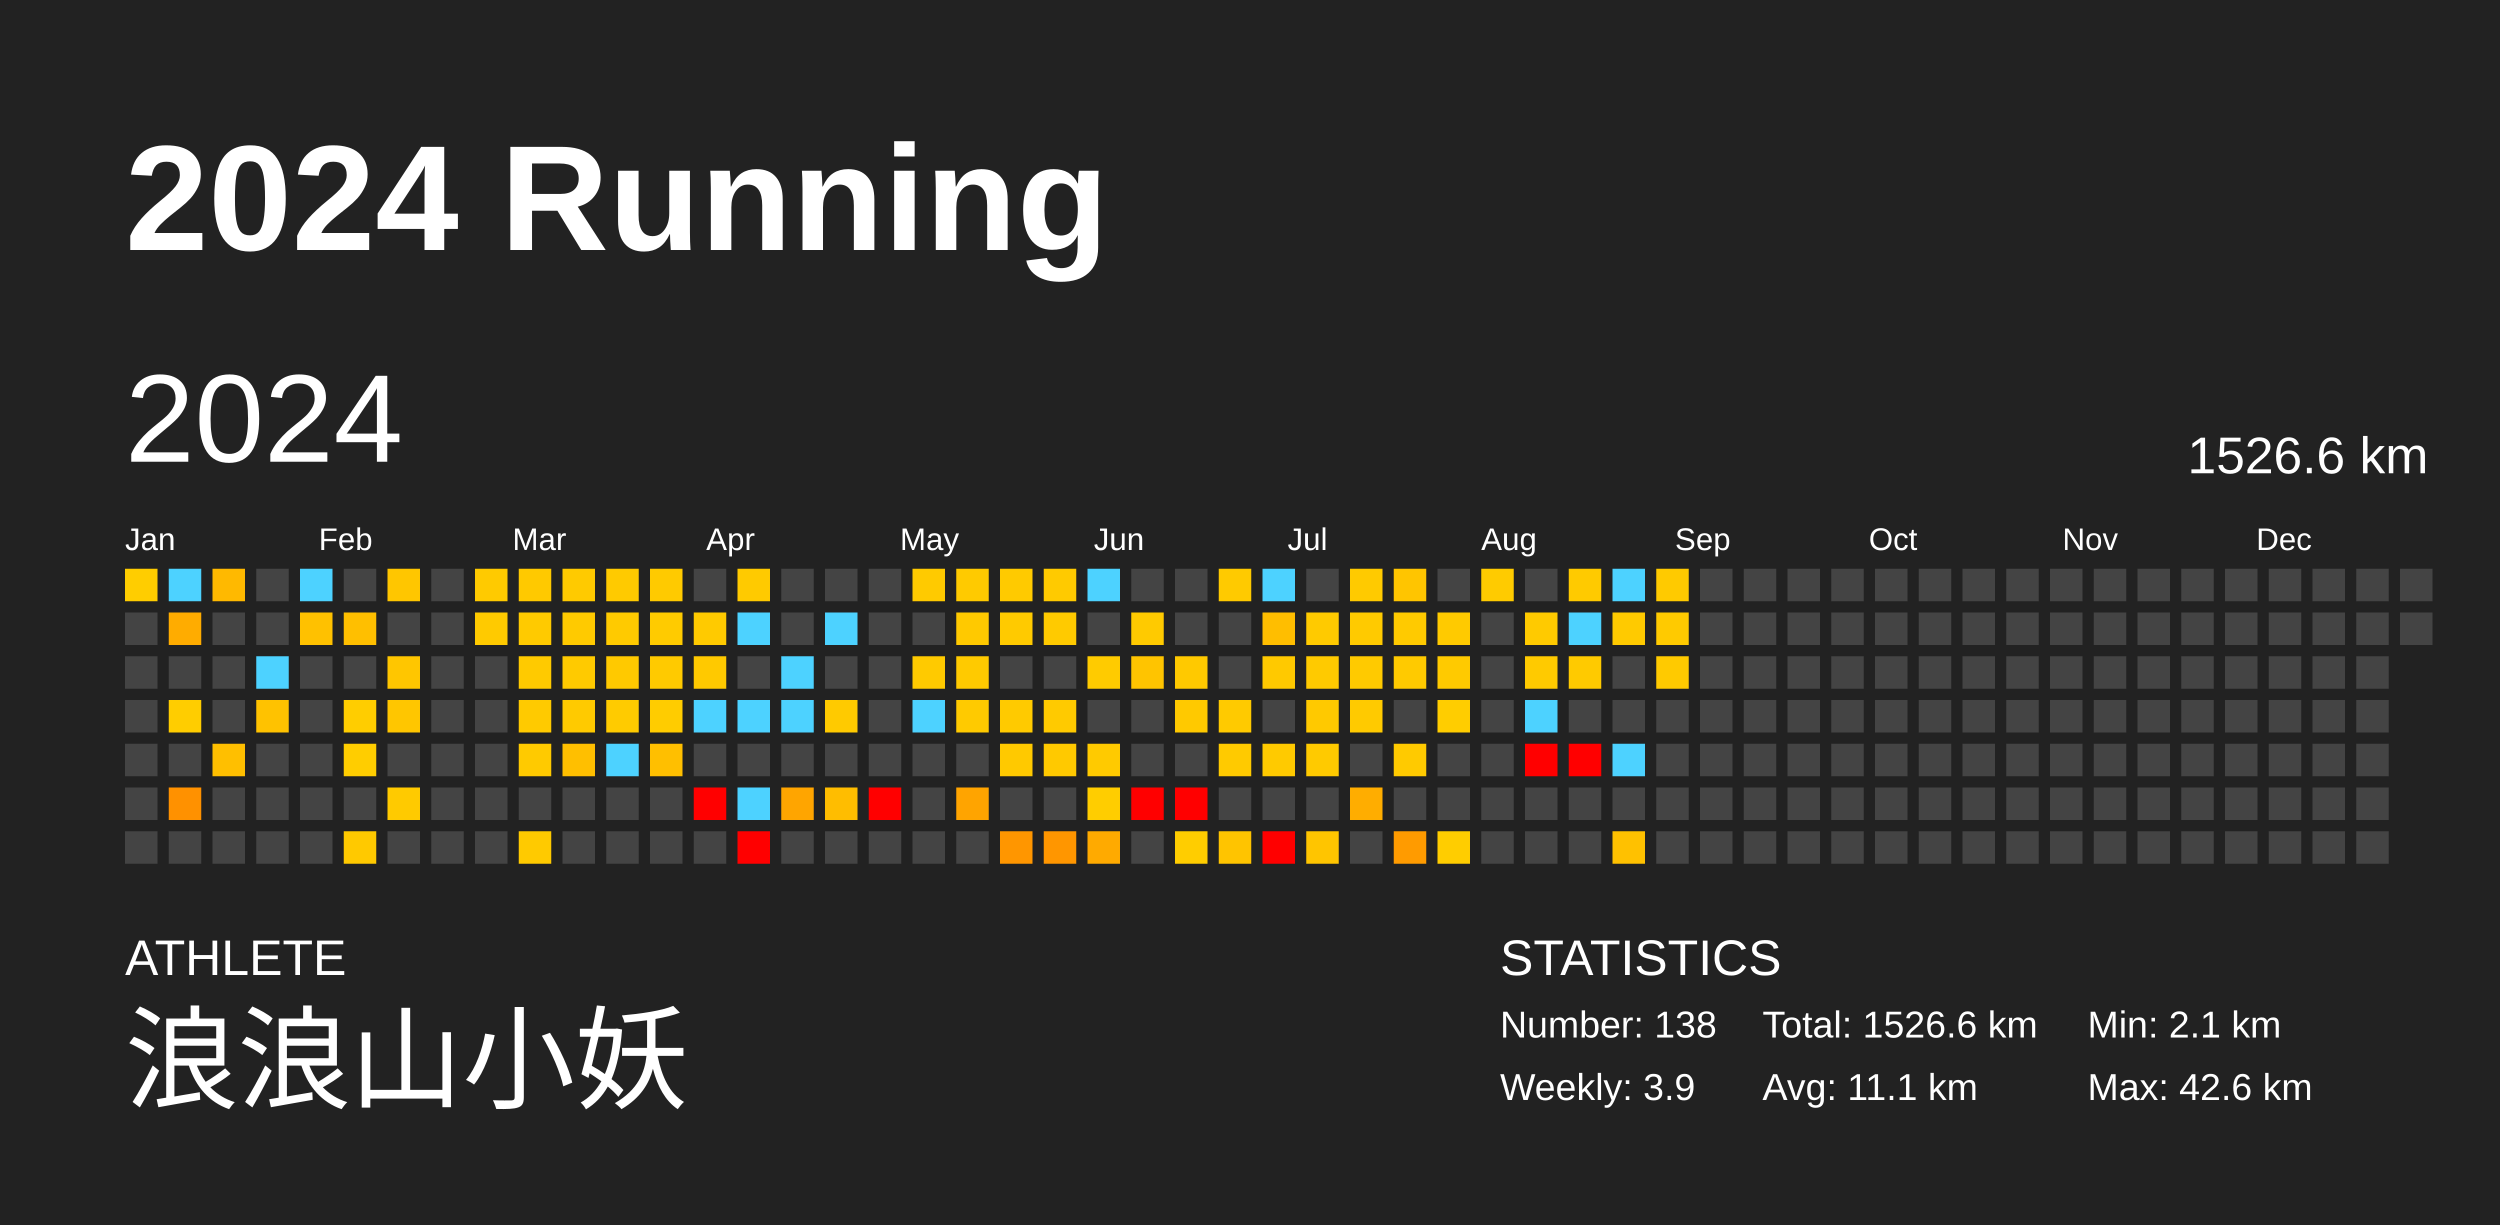
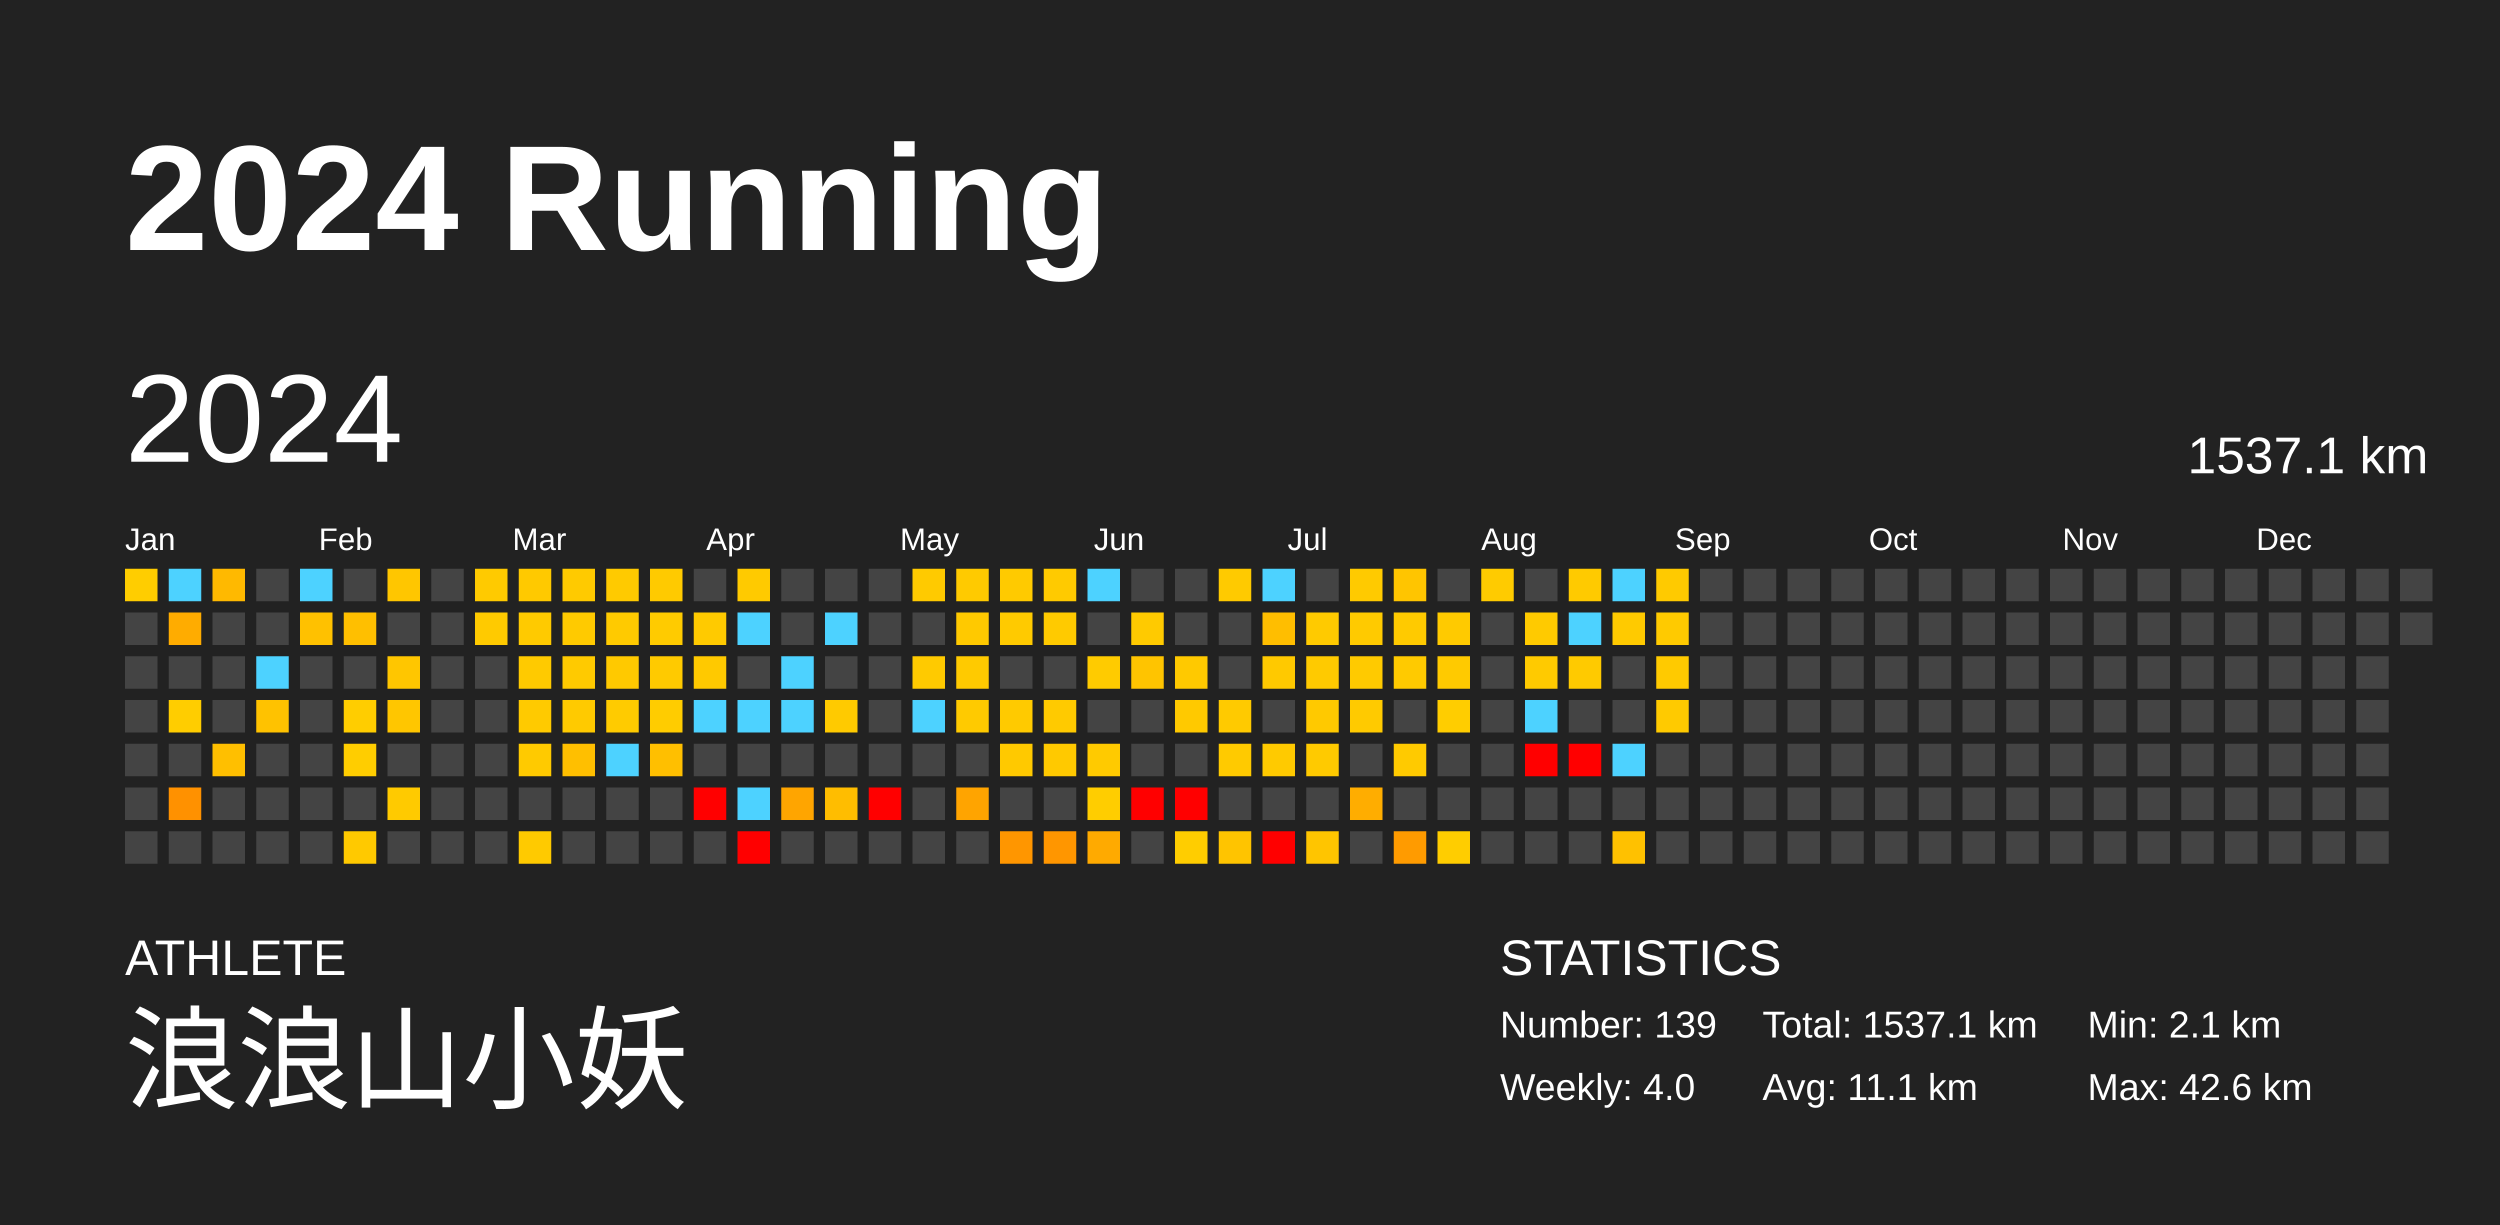
<svg xmlns="http://www.w3.org/2000/svg" baseProfile="full" height="98mm" version="1.1" viewBox="0,0,200,98" width="200mm">
  <defs />
  <rect fill="#222222" height="98" width="200" x="0" y="0" />
  <text fill="#FFFFFF" style="font-size:12px; font-family:Arial; font-weight:bold;" x="10" y="20">2024 Running</text>
  <text fill="#FFFFFF" style="font-size:4px; font-family:Arial" x="10" y="78">ATHLETE</text>
  <text fill="#FFFFFF" style="font-size:9px; font-family:Arial" x="10" y="88">浪浪山小妖</text>
  <text fill="#FFFFFF" style="font-size:4px; font-family:Arial" x="120" y="78">STATISTICS</text>
-   <text fill="#FFFFFF" style="font-size:3px; font-family:Arial" x="120" y="83">Number: 138</text>
-   <text fill="#FFFFFF" style="font-size:3px; font-family:Arial" x="120" y="88">Weekly: 3.9</text>
-   <text fill="#FFFFFF" style="font-size:3px; font-family:Arial" x="141" y="83">Total: 1526.6 km</text>
+   <text fill="#FFFFFF" style="font-size:3px; font-family:Arial" x="120" y="83">Number: 139</text>
+   <text fill="#FFFFFF" style="font-size:3px; font-family:Arial" x="120" y="88">Weekly: 4.0</text>
+   <text fill="#FFFFFF" style="font-size:3px; font-family:Arial" x="141" y="83">Total: 1537.1 km</text>
  <text fill="#FFFFFF" style="font-size:3px; font-family:Arial" x="141" y="88">Avg: 11.1 km</text>
  <text fill="#FFFFFF" style="font-size:3px; font-family:Arial" x="167" y="83">Min: 2.1 km</text>
  <text fill="#FFFFFF" style="font-size:3px; font-family:Arial" x="167" y="88">Max: 42.6 km</text>
  <text dominant-baseline="hanging" fill="#FFFFFF" style="font-size:10.0px; font-family:Arial;" x="10" y="30">2024</text>
-   <text dominant-baseline="hanging" fill="#FFFFFF" style="font-size:4.125px; font-family:Arial;" x="175" y="35">1526.6 km</text>
+   <text dominant-baseline="hanging" fill="#FFFFFF" style="font-size:4.125px; font-family:Arial;" x="175" y="35">1537.1 km</text>
  <text fill="#FFFFFF" style="font-size:2.5px; font-family:Arial" x="10.0" y="44">Jan</text>
  <text fill="#FFFFFF" style="font-size:2.5px; font-family:Arial" x="25.5" y="44">Feb</text>
  <text fill="#FFFFFF" style="font-size:2.5px; font-family:Arial" x="41.0" y="44">Mar</text>
  <text fill="#FFFFFF" style="font-size:2.5px; font-family:Arial" x="56.5" y="44">Apr</text>
  <text fill="#FFFFFF" style="font-size:2.5px; font-family:Arial" x="72.0" y="44">May</text>
  <text fill="#FFFFFF" style="font-size:2.5px; font-family:Arial" x="87.5" y="44">Jun</text>
  <text fill="#FFFFFF" style="font-size:2.5px; font-family:Arial" x="103.0" y="44">Jul</text>
  <text fill="#FFFFFF" style="font-size:2.5px; font-family:Arial" x="118.5" y="44">Aug</text>
  <text fill="#FFFFFF" style="font-size:2.5px; font-family:Arial" x="134.0" y="44">Sep</text>
  <text fill="#FFFFFF" style="font-size:2.5px; font-family:Arial" x="149.5" y="44">Oct</text>
  <text fill="#FFFFFF" style="font-size:2.5px; font-family:Arial" x="165.0" y="44">Nov</text>
  <text fill="#FFFFFF" style="font-size:2.5px; font-family:Arial" x="180.5" y="44">Dec</text>
  <rect fill="#ffcd00" height="2.6" width="2.6" x="10.0" y="45.5" />
  <rect fill="#444444" height="2.6" width="2.6" x="10.0" y="49.0" />
  <rect fill="#444444" height="2.6" width="2.6" x="10.0" y="52.5" />
  <rect fill="#444444" height="2.6" width="2.6" x="10.0" y="56.0" />
  <rect fill="#444444" height="2.6" width="2.6" x="10.0" y="59.5" />
  <rect fill="#444444" height="2.6" width="2.6" x="10.0" y="63.0" />
  <rect fill="#444444" height="2.6" width="2.6" x="10.0" y="66.5" />
  <rect fill="#4dd2ff" height="2.6" width="2.6" x="13.5" y="45.5" />
  <rect fill="#ffac00" height="2.6" width="2.6" x="13.5" y="49.0" />
  <rect fill="#444444" height="2.6" width="2.6" x="13.5" y="52.5" />
  <rect fill="#ffcd00" height="2.6" width="2.6" x="13.5" y="56.0" />
  <rect fill="#444444" height="2.6" width="2.6" x="13.5" y="59.5" />
  <rect fill="#ff9100" height="2.6" width="2.6" x="13.5" y="63.0" />
  <rect fill="#444444" height="2.6" width="2.6" x="13.5" y="66.5" />
  <rect fill="#ffb900" height="2.6" width="2.6" x="17.0" y="45.5" />
  <rect fill="#444444" height="2.6" width="2.6" x="17.0" y="49.0" />
  <rect fill="#444444" height="2.6" width="2.6" x="17.0" y="52.5" />
  <rect fill="#444444" height="2.6" width="2.6" x="17.0" y="56.0" />
  <rect fill="#ffbf00" height="2.6" width="2.6" x="17.0" y="59.5" />
  <rect fill="#444444" height="2.6" width="2.6" x="17.0" y="63.0" />
  <rect fill="#444444" height="2.6" width="2.6" x="17.0" y="66.5" />
  <rect fill="#444444" height="2.6" width="2.6" x="20.5" y="45.5" />
  <rect fill="#444444" height="2.6" width="2.6" x="20.5" y="49.0" />
  <rect fill="#4dd2ff" height="2.6" width="2.6" x="20.5" y="52.5" />
  <rect fill="#ffc200" height="2.6" width="2.6" x="20.5" y="56.0" />
  <rect fill="#444444" height="2.6" width="2.6" x="20.5" y="59.5" />
  <rect fill="#444444" height="2.6" width="2.6" x="20.5" y="63.0" />
  <rect fill="#444444" height="2.6" width="2.6" x="20.5" y="66.5" />
  <rect fill="#4dd2ff" height="2.6" width="2.6" x="24.0" y="45.5" />
  <rect fill="#ffc100" height="2.6" width="2.6" x="24.0" y="49.0" />
  <rect fill="#444444" height="2.6" width="2.6" x="24.0" y="52.5" />
  <rect fill="#444444" height="2.6" width="2.6" x="24.0" y="56.0" />
  <rect fill="#444444" height="2.6" width="2.6" x="24.0" y="59.5" />
  <rect fill="#444444" height="2.6" width="2.6" x="24.0" y="63.0" />
  <rect fill="#444444" height="2.6" width="2.6" x="24.0" y="66.5" />
  <rect fill="#444444" height="2.6" width="2.6" x="27.5" y="45.5" />
  <rect fill="#ffbf00" height="2.6" width="2.6" x="27.5" y="49.0" />
  <rect fill="#444444" height="2.6" width="2.6" x="27.5" y="52.5" />
  <rect fill="#ffcd00" height="2.6" width="2.6" x="27.5" y="56.0" />
  <rect fill="#ffcd00" height="2.6" width="2.6" x="27.5" y="59.5" />
  <rect fill="#444444" height="2.6" width="2.6" x="27.5" y="63.0" />
  <rect fill="#ffc900" height="2.6" width="2.6" x="27.5" y="66.5" />
  <rect fill="#ffc600" height="2.6" width="2.6" x="31.0" y="45.5" />
  <rect fill="#444444" height="2.6" width="2.6" x="31.0" y="49.0" />
  <rect fill="#ffc600" height="2.6" width="2.6" x="31.0" y="52.5" />
  <rect fill="#ffc600" height="2.6" width="2.6" x="31.0" y="56.0" />
  <rect fill="#444444" height="2.6" width="2.6" x="31.0" y="59.5" />
  <rect fill="#ffca00" height="2.6" width="2.6" x="31.0" y="63.0" />
  <rect fill="#444444" height="2.6" width="2.6" x="31.0" y="66.5" />
  <rect fill="#444444" height="2.6" width="2.6" x="34.5" y="45.5" />
  <rect fill="#444444" height="2.6" width="2.6" x="34.5" y="49.0" />
  <rect fill="#444444" height="2.6" width="2.6" x="34.5" y="52.5" />
  <rect fill="#444444" height="2.6" width="2.6" x="34.5" y="56.0" />
  <rect fill="#444444" height="2.6" width="2.6" x="34.5" y="59.5" />
  <rect fill="#444444" height="2.6" width="2.6" x="34.5" y="63.0" />
  <rect fill="#444444" height="2.6" width="2.6" x="34.5" y="66.5" />
  <rect fill="#ffca00" height="2.6" width="2.6" x="38.0" y="45.5" />
  <rect fill="#ffca00" height="2.6" width="2.6" x="38.0" y="49.0" />
  <rect fill="#444444" height="2.6" width="2.6" x="38.0" y="52.5" />
  <rect fill="#444444" height="2.6" width="2.6" x="38.0" y="56.0" />
  <rect fill="#444444" height="2.6" width="2.6" x="38.0" y="59.5" />
  <rect fill="#444444" height="2.6" width="2.6" x="38.0" y="63.0" />
  <rect fill="#444444" height="2.6" width="2.6" x="38.0" y="66.5" />
  <rect fill="#ffc900" height="2.6" width="2.6" x="41.5" y="45.5" />
  <rect fill="#ffca00" height="2.6" width="2.6" x="41.5" y="49.0" />
  <rect fill="#ffca00" height="2.6" width="2.6" x="41.5" y="52.5" />
  <rect fill="#ffca00" height="2.6" width="2.6" x="41.5" y="56.0" />
  <rect fill="#ffca00" height="2.6" width="2.6" x="41.5" y="59.5" />
  <rect fill="#444444" height="2.6" width="2.6" x="41.5" y="63.0" />
  <rect fill="#ffca00" height="2.6" width="2.6" x="41.5" y="66.5" />
  <rect fill="#ffca00" height="2.6" width="2.6" x="45.0" y="45.5" />
  <rect fill="#ffca00" height="2.6" width="2.6" x="45.0" y="49.0" />
  <rect fill="#ffca00" height="2.6" width="2.6" x="45.0" y="52.5" />
  <rect fill="#ffca00" height="2.6" width="2.6" x="45.0" y="56.0" />
  <rect fill="#ffbf00" height="2.6" width="2.6" x="45.0" y="59.5" />
  <rect fill="#444444" height="2.6" width="2.6" x="45.0" y="63.0" />
  <rect fill="#444444" height="2.6" width="2.6" x="45.0" y="66.5" />
  <rect fill="#ffca00" height="2.6" width="2.6" x="48.5" y="45.5" />
  <rect fill="#ffca00" height="2.6" width="2.6" x="48.5" y="49.0" />
  <rect fill="#ffc900" height="2.6" width="2.6" x="48.5" y="52.5" />
  <rect fill="#ffcb00" height="2.6" width="2.6" x="48.5" y="56.0" />
  <rect fill="#4dd2ff" height="2.6" width="2.6" x="48.5" y="59.5" />
  <rect fill="#444444" height="2.6" width="2.6" x="48.5" y="63.0" />
  <rect fill="#444444" height="2.6" width="2.6" x="48.5" y="66.5" />
  <rect fill="#ffca00" height="2.6" width="2.6" x="52.0" y="45.5" />
  <rect fill="#ffcb00" height="2.6" width="2.6" x="52.0" y="49.0" />
  <rect fill="#ffca00" height="2.6" width="2.6" x="52.0" y="52.5" />
  <rect fill="#ffcc00" height="2.6" width="2.6" x="52.0" y="56.0" />
  <rect fill="#ffbf00" height="2.6" width="2.6" x="52.0" y="59.5" />
  <rect fill="#444444" height="2.6" width="2.6" x="52.0" y="63.0" />
  <rect fill="#444444" height="2.6" width="2.6" x="52.0" y="66.5" />
  <rect fill="#444444" height="2.6" width="2.6" x="55.5" y="45.5" />
  <rect fill="#ffca00" height="2.6" width="2.6" x="55.5" y="49.0" />
  <rect fill="#ffc900" height="2.6" width="2.6" x="55.5" y="52.5" />
  <rect fill="#4dd2ff" height="2.6" width="2.6" x="55.5" y="56.0" />
  <rect fill="#444444" height="2.6" width="2.6" x="55.5" y="59.5" />
  <rect fill="red" height="2.6" width="2.6" x="55.5" y="63.0" />
  <rect fill="#444444" height="2.6" width="2.6" x="55.5" y="66.5" />
  <rect fill="#ffca00" height="2.6" width="2.6" x="59.0" y="45.5" />
  <rect fill="#4dd2ff" height="2.6" width="2.6" x="59.0" y="49.0" />
  <rect fill="#444444" height="2.6" width="2.6" x="59.0" y="52.5" />
  <rect fill="#4dd2ff" height="2.6" width="2.6" x="59.0" y="56.0" />
  <rect fill="#444444" height="2.6" width="2.6" x="59.0" y="59.5" />
  <rect fill="#4dd2ff" height="2.6" width="2.6" x="59.0" y="63.0" />
  <rect fill="red" height="2.6" width="2.6" x="59.0" y="66.5" />
  <rect fill="#444444" height="2.6" width="2.6" x="62.5" y="45.5" />
  <rect fill="#444444" height="2.6" width="2.6" x="62.5" y="49.0" />
  <rect fill="#4dd2ff" height="2.6" width="2.6" x="62.5" y="52.5" />
  <rect fill="#4dd2ff" height="2.6" width="2.6" x="62.5" y="56.0" />
  <rect fill="#444444" height="2.6" width="2.6" x="62.5" y="59.5" />
  <rect fill="#ffa500" height="2.6" width="2.6" x="62.5" y="63.0" />
  <rect fill="#444444" height="2.6" width="2.6" x="62.5" y="66.5" />
  <rect fill="#444444" height="2.6" width="2.6" x="66.0" y="45.5" />
  <rect fill="#4dd2ff" height="2.6" width="2.6" x="66.0" y="49.0" />
  <rect fill="#444444" height="2.6" width="2.6" x="66.0" y="52.5" />
  <rect fill="#ffca00" height="2.6" width="2.6" x="66.0" y="56.0" />
  <rect fill="#444444" height="2.6" width="2.6" x="66.0" y="59.5" />
  <rect fill="#ffbd00" height="2.6" width="2.6" x="66.0" y="63.0" />
  <rect fill="#444444" height="2.6" width="2.6" x="66.0" y="66.5" />
  <rect fill="#444444" height="2.6" width="2.6" x="69.5" y="45.5" />
  <rect fill="#444444" height="2.6" width="2.6" x="69.5" y="49.0" />
  <rect fill="#444444" height="2.6" width="2.6" x="69.5" y="52.5" />
  <rect fill="#444444" height="2.6" width="2.6" x="69.5" y="56.0" />
  <rect fill="#444444" height="2.6" width="2.6" x="69.5" y="59.5" />
  <rect fill="red" height="2.6" width="2.6" x="69.5" y="63.0" />
  <rect fill="#444444" height="2.6" width="2.6" x="69.5" y="66.5" />
  <rect fill="#ffca00" height="2.6" width="2.6" x="73.0" y="45.5" />
  <rect fill="#444444" height="2.6" width="2.6" x="73.0" y="49.0" />
  <rect fill="#ffca00" height="2.6" width="2.6" x="73.0" y="52.5" />
  <rect fill="#4dd2ff" height="2.6" width="2.6" x="73.0" y="56.0" />
  <rect fill="#444444" height="2.6" width="2.6" x="73.0" y="59.5" />
  <rect fill="#444444" height="2.6" width="2.6" x="73.0" y="63.0" />
  <rect fill="#444444" height="2.6" width="2.6" x="73.0" y="66.5" />
  <rect fill="#ffca00" height="2.6" width="2.6" x="76.5" y="45.5" />
  <rect fill="#ffc900" height="2.6" width="2.6" x="76.5" y="49.0" />
  <rect fill="#ffca00" height="2.6" width="2.6" x="76.5" y="52.5" />
  <rect fill="#ffca00" height="2.6" width="2.6" x="76.5" y="56.0" />
  <rect fill="#444444" height="2.6" width="2.6" x="76.5" y="59.5" />
  <rect fill="#ffa400" height="2.6" width="2.6" x="76.5" y="63.0" />
  <rect fill="#444444" height="2.6" width="2.6" x="76.5" y="66.5" />
  <rect fill="#ffca00" height="2.6" width="2.6" x="80.0" y="45.5" />
  <rect fill="#ffca00" height="2.6" width="2.6" x="80.0" y="49.0" />
  <rect fill="#444444" height="2.6" width="2.6" x="80.0" y="52.5" />
  <rect fill="#ffca00" height="2.6" width="2.6" x="80.0" y="56.0" />
  <rect fill="#ffc900" height="2.6" width="2.6" x="80.0" y="59.5" />
  <rect fill="#444444" height="2.6" width="2.6" x="80.0" y="63.0" />
  <rect fill="#ff9600" height="2.6" width="2.6" x="80.0" y="66.5" />
  <rect fill="#ffca00" height="2.6" width="2.6" x="83.5" y="45.5" />
  <rect fill="#ffca00" height="2.6" width="2.6" x="83.5" y="49.0" />
  <rect fill="#444444" height="2.6" width="2.6" x="83.5" y="52.5" />
  <rect fill="#ffca00" height="2.6" width="2.6" x="83.5" y="56.0" />
  <rect fill="#ffc900" height="2.6" width="2.6" x="83.5" y="59.5" />
  <rect fill="#444444" height="2.6" width="2.6" x="83.5" y="63.0" />
  <rect fill="#ff9600" height="2.6" width="2.6" x="83.5" y="66.5" />
  <rect fill="#4dd2ff" height="2.6" width="2.6" x="87.0" y="45.5" />
  <rect fill="#444444" height="2.6" width="2.6" x="87.0" y="49.0" />
  <rect fill="#ffcb00" height="2.6" width="2.6" x="87.0" y="52.5" />
  <rect fill="#444444" height="2.6" width="2.6" x="87.0" y="56.0" />
  <rect fill="#ffca00" height="2.6" width="2.6" x="87.0" y="59.5" />
  <rect fill="#ffcd00" height="2.6" width="2.6" x="87.0" y="63.0" />
  <rect fill="#ffaa00" height="2.6" width="2.6" x="87.0" y="66.5" />
  <rect fill="#444444" height="2.6" width="2.6" x="90.5" y="45.5" />
  <rect fill="#ffca00" height="2.6" width="2.6" x="90.5" y="49.0" />
  <rect fill="#ffc400" height="2.6" width="2.6" x="90.5" y="52.5" />
  <rect fill="#444444" height="2.6" width="2.6" x="90.5" y="56.0" />
  <rect fill="#444444" height="2.6" width="2.6" x="90.5" y="59.5" />
  <rect fill="red" height="2.6" width="2.6" x="90.5" y="63.0" />
  <rect fill="#444444" height="2.6" width="2.6" x="90.5" y="66.5" />
  <rect fill="#444444" height="2.6" width="2.6" x="94.0" y="45.5" />
  <rect fill="#444444" height="2.6" width="2.6" x="94.0" y="49.0" />
  <rect fill="#ffc900" height="2.6" width="2.6" x="94.0" y="52.5" />
  <rect fill="#ffc900" height="2.6" width="2.6" x="94.0" y="56.0" />
  <rect fill="#444444" height="2.6" width="2.6" x="94.0" y="59.5" />
  <rect fill="red" height="2.6" width="2.6" x="94.0" y="63.0" />
  <rect fill="#ffcd00" height="2.6" width="2.6" x="94.0" y="66.5" />
  <rect fill="#ffca00" height="2.6" width="2.6" x="97.5" y="45.5" />
  <rect fill="#444444" height="2.6" width="2.6" x="97.5" y="49.0" />
  <rect fill="#444444" height="2.6" width="2.6" x="97.5" y="52.5" />
  <rect fill="#ffca00" height="2.6" width="2.6" x="97.5" y="56.0" />
  <rect fill="#ffca00" height="2.6" width="2.6" x="97.5" y="59.5" />
  <rect fill="#444444" height="2.6" width="2.6" x="97.5" y="63.0" />
  <rect fill="#ffc400" height="2.6" width="2.6" x="97.5" y="66.5" />
  <rect fill="#4dd2ff" height="2.6" width="2.6" x="101.0" y="45.5" />
  <rect fill="#ffbe00" height="2.6" width="2.6" x="101.0" y="49.0" />
  <rect fill="#ffc900" height="2.6" width="2.6" x="101.0" y="52.5" />
  <rect fill="#444444" height="2.6" width="2.6" x="101.0" y="56.0" />
  <rect fill="#ffca00" height="2.6" width="2.6" x="101.0" y="59.5" />
  <rect fill="#444444" height="2.6" width="2.6" x="101.0" y="63.0" />
  <rect fill="red" height="2.6" width="2.6" x="101.0" y="66.5" />
  <rect fill="#444444" height="2.6" width="2.6" x="104.5" y="45.5" />
  <rect fill="#ffca00" height="2.6" width="2.6" x="104.5" y="49.0" />
  <rect fill="#ffca00" height="2.6" width="2.6" x="104.5" y="52.5" />
  <rect fill="#ffc900" height="2.6" width="2.6" x="104.5" y="56.0" />
  <rect fill="#ffca00" height="2.6" width="2.6" x="104.5" y="59.5" />
  <rect fill="#444444" height="2.6" width="2.6" x="104.5" y="63.0" />
  <rect fill="#ffc500" height="2.6" width="2.6" x="104.5" y="66.5" />
  <rect fill="#ffca00" height="2.6" width="2.6" x="108.0" y="45.5" />
  <rect fill="#ffca00" height="2.6" width="2.6" x="108.0" y="49.0" />
  <rect fill="#ffca00" height="2.6" width="2.6" x="108.0" y="52.5" />
  <rect fill="#ffca00" height="2.6" width="2.6" x="108.0" y="56.0" />
  <rect fill="#444444" height="2.6" width="2.6" x="108.0" y="59.5" />
  <rect fill="#ffad00" height="2.6" width="2.6" x="108.0" y="63.0" />
  <rect fill="#444444" height="2.6" width="2.6" x="108.0" y="66.5" />
  <rect fill="#ffc500" height="2.6" width="2.6" x="111.5" y="45.5" />
  <rect fill="#ffca00" height="2.6" width="2.6" x="111.5" y="49.0" />
  <rect fill="#ffca00" height="2.6" width="2.6" x="111.5" y="52.5" />
  <rect fill="#444444" height="2.6" width="2.6" x="111.5" y="56.0" />
  <rect fill="#ffca00" height="2.6" width="2.6" x="111.5" y="59.5" />
  <rect fill="#444444" height="2.6" width="2.6" x="111.5" y="63.0" />
  <rect fill="#ff9b00" height="2.6" width="2.6" x="111.5" y="66.5" />
  <rect fill="#444444" height="2.6" width="2.6" x="115.0" y="45.5" />
  <rect fill="#ffca00" height="2.6" width="2.6" x="115.0" y="49.0" />
  <rect fill="#ffca00" height="2.6" width="2.6" x="115.0" y="52.5" />
  <rect fill="#ffcd00" height="2.6" width="2.6" x="115.0" y="56.0" />
  <rect fill="#444444" height="2.6" width="2.6" x="115.0" y="59.5" />
  <rect fill="#444444" height="2.6" width="2.6" x="115.0" y="63.0" />
  <rect fill="#ffcd00" height="2.6" width="2.6" x="115.0" y="66.5" />
  <rect fill="#ffcb00" height="2.6" width="2.6" x="118.5" y="45.5" />
  <rect fill="#444444" height="2.6" width="2.6" x="118.5" y="49.0" />
  <rect fill="#444444" height="2.6" width="2.6" x="118.5" y="52.5" />
  <rect fill="#444444" height="2.6" width="2.6" x="118.5" y="56.0" />
  <rect fill="#444444" height="2.6" width="2.6" x="118.5" y="59.5" />
  <rect fill="#444444" height="2.6" width="2.6" x="118.5" y="63.0" />
  <rect fill="#444444" height="2.6" width="2.6" x="118.5" y="66.5" />
  <rect fill="#444444" height="2.6" width="2.6" x="122.0" y="45.5" />
  <rect fill="#ffca00" height="2.6" width="2.6" x="122.0" y="49.0" />
  <rect fill="#ffca00" height="2.6" width="2.6" x="122.0" y="52.5" />
  <rect fill="#4dd2ff" height="2.6" width="2.6" x="122.0" y="56.0" />
  <rect fill="red" height="2.6" width="2.6" x="122.0" y="59.5" />
  <rect fill="#444444" height="2.6" width="2.6" x="122.0" y="63.0" />
  <rect fill="#444444" height="2.6" width="2.6" x="122.0" y="66.5" />
  <rect fill="#ffca00" height="2.6" width="2.6" x="125.5" y="45.5" />
  <rect fill="#4dd2ff" height="2.6" width="2.6" x="125.5" y="49.0" />
  <rect fill="#ffca00" height="2.6" width="2.6" x="125.5" y="52.5" />
  <rect fill="#444444" height="2.6" width="2.6" x="125.5" y="56.0" />
  <rect fill="red" height="2.6" width="2.6" x="125.5" y="59.5" />
  <rect fill="#444444" height="2.6" width="2.6" x="125.5" y="63.0" />
  <rect fill="#444444" height="2.6" width="2.6" x="125.5" y="66.5" />
  <rect fill="#4dd2ff" height="2.6" width="2.6" x="129.0" y="45.5" />
  <rect fill="#ffca00" height="2.6" width="2.6" x="129.0" y="49.0" />
  <rect fill="#444444" height="2.6" width="2.6" x="129.0" y="52.5" />
  <rect fill="#444444" height="2.6" width="2.6" x="129.0" y="56.0" />
  <rect fill="#4dd2ff" height="2.6" width="2.6" x="129.0" y="59.5" />
  <rect fill="#444444" height="2.6" width="2.6" x="129.0" y="63.0" />
  <rect fill="#ffc100" height="2.6" width="2.6" x="129.0" y="66.5" />
  <rect fill="#ffca00" height="2.6" width="2.6" x="132.5" y="45.5" />
  <rect fill="#ffca00" height="2.6" width="2.6" x="132.5" y="49.0" />
  <rect fill="#ffca00" height="2.6" width="2.6" x="132.5" y="52.5" />
-   <rect fill="#444444" height="2.6" width="2.6" x="132.5" y="56.0" />
+   <rect fill="#ffca00" height="2.6" width="2.6" x="132.5" y="56.0" />
  <rect fill="#444444" height="2.6" width="2.6" x="132.5" y="59.5" />
  <rect fill="#444444" height="2.6" width="2.6" x="132.5" y="63.0" />
  <rect fill="#444444" height="2.6" width="2.6" x="132.5" y="66.5" />
  <rect fill="#444444" height="2.6" width="2.6" x="136.0" y="45.5" />
  <rect fill="#444444" height="2.6" width="2.6" x="136.0" y="49.0" />
  <rect fill="#444444" height="2.6" width="2.6" x="136.0" y="52.5" />
  <rect fill="#444444" height="2.6" width="2.6" x="136.0" y="56.0" />
  <rect fill="#444444" height="2.6" width="2.6" x="136.0" y="59.5" />
  <rect fill="#444444" height="2.6" width="2.6" x="136.0" y="63.0" />
  <rect fill="#444444" height="2.6" width="2.6" x="136.0" y="66.5" />
  <rect fill="#444444" height="2.6" width="2.6" x="139.5" y="45.5" />
  <rect fill="#444444" height="2.6" width="2.6" x="139.5" y="49.0" />
  <rect fill="#444444" height="2.6" width="2.6" x="139.5" y="52.5" />
  <rect fill="#444444" height="2.6" width="2.6" x="139.5" y="56.0" />
  <rect fill="#444444" height="2.6" width="2.6" x="139.5" y="59.5" />
  <rect fill="#444444" height="2.6" width="2.6" x="139.5" y="63.0" />
  <rect fill="#444444" height="2.6" width="2.6" x="139.5" y="66.5" />
  <rect fill="#444444" height="2.6" width="2.6" x="143.0" y="45.5" />
  <rect fill="#444444" height="2.6" width="2.6" x="143.0" y="49.0" />
  <rect fill="#444444" height="2.6" width="2.6" x="143.0" y="52.5" />
  <rect fill="#444444" height="2.6" width="2.6" x="143.0" y="56.0" />
  <rect fill="#444444" height="2.6" width="2.6" x="143.0" y="59.5" />
  <rect fill="#444444" height="2.6" width="2.6" x="143.0" y="63.0" />
  <rect fill="#444444" height="2.6" width="2.6" x="143.0" y="66.5" />
  <rect fill="#444444" height="2.6" width="2.6" x="146.5" y="45.5" />
  <rect fill="#444444" height="2.6" width="2.6" x="146.5" y="49.0" />
  <rect fill="#444444" height="2.6" width="2.6" x="146.5" y="52.5" />
  <rect fill="#444444" height="2.6" width="2.6" x="146.5" y="56.0" />
  <rect fill="#444444" height="2.6" width="2.6" x="146.5" y="59.5" />
  <rect fill="#444444" height="2.6" width="2.6" x="146.5" y="63.0" />
  <rect fill="#444444" height="2.6" width="2.6" x="146.5" y="66.5" />
  <rect fill="#444444" height="2.6" width="2.6" x="150.0" y="45.5" />
  <rect fill="#444444" height="2.6" width="2.6" x="150.0" y="49.0" />
  <rect fill="#444444" height="2.6" width="2.6" x="150.0" y="52.5" />
  <rect fill="#444444" height="2.6" width="2.6" x="150.0" y="56.0" />
  <rect fill="#444444" height="2.6" width="2.6" x="150.0" y="59.5" />
  <rect fill="#444444" height="2.6" width="2.6" x="150.0" y="63.0" />
  <rect fill="#444444" height="2.6" width="2.6" x="150.0" y="66.5" />
  <rect fill="#444444" height="2.6" width="2.6" x="153.5" y="45.5" />
  <rect fill="#444444" height="2.6" width="2.6" x="153.5" y="49.0" />
  <rect fill="#444444" height="2.6" width="2.6" x="153.5" y="52.5" />
  <rect fill="#444444" height="2.6" width="2.6" x="153.5" y="56.0" />
  <rect fill="#444444" height="2.6" width="2.6" x="153.5" y="59.5" />
  <rect fill="#444444" height="2.6" width="2.6" x="153.5" y="63.0" />
  <rect fill="#444444" height="2.6" width="2.6" x="153.5" y="66.5" />
  <rect fill="#444444" height="2.6" width="2.6" x="157.0" y="45.5" />
  <rect fill="#444444" height="2.6" width="2.6" x="157.0" y="49.0" />
  <rect fill="#444444" height="2.6" width="2.6" x="157.0" y="52.5" />
  <rect fill="#444444" height="2.6" width="2.6" x="157.0" y="56.0" />
  <rect fill="#444444" height="2.6" width="2.6" x="157.0" y="59.5" />
  <rect fill="#444444" height="2.6" width="2.6" x="157.0" y="63.0" />
  <rect fill="#444444" height="2.6" width="2.6" x="157.0" y="66.5" />
  <rect fill="#444444" height="2.6" width="2.6" x="160.5" y="45.5" />
  <rect fill="#444444" height="2.6" width="2.6" x="160.5" y="49.0" />
  <rect fill="#444444" height="2.6" width="2.6" x="160.5" y="52.5" />
  <rect fill="#444444" height="2.6" width="2.6" x="160.5" y="56.0" />
  <rect fill="#444444" height="2.6" width="2.6" x="160.5" y="59.5" />
  <rect fill="#444444" height="2.6" width="2.6" x="160.5" y="63.0" />
  <rect fill="#444444" height="2.6" width="2.6" x="160.5" y="66.5" />
  <rect fill="#444444" height="2.6" width="2.6" x="164.0" y="45.5" />
  <rect fill="#444444" height="2.6" width="2.6" x="164.0" y="49.0" />
  <rect fill="#444444" height="2.6" width="2.6" x="164.0" y="52.5" />
  <rect fill="#444444" height="2.6" width="2.6" x="164.0" y="56.0" />
  <rect fill="#444444" height="2.6" width="2.6" x="164.0" y="59.5" />
  <rect fill="#444444" height="2.6" width="2.6" x="164.0" y="63.0" />
  <rect fill="#444444" height="2.6" width="2.6" x="164.0" y="66.5" />
  <rect fill="#444444" height="2.6" width="2.6" x="167.5" y="45.5" />
  <rect fill="#444444" height="2.6" width="2.6" x="167.5" y="49.0" />
  <rect fill="#444444" height="2.6" width="2.6" x="167.5" y="52.5" />
  <rect fill="#444444" height="2.6" width="2.6" x="167.5" y="56.0" />
  <rect fill="#444444" height="2.6" width="2.6" x="167.5" y="59.5" />
  <rect fill="#444444" height="2.6" width="2.6" x="167.5" y="63.0" />
  <rect fill="#444444" height="2.6" width="2.6" x="167.5" y="66.5" />
  <rect fill="#444444" height="2.6" width="2.6" x="171.0" y="45.5" />
  <rect fill="#444444" height="2.6" width="2.6" x="171.0" y="49.0" />
  <rect fill="#444444" height="2.6" width="2.6" x="171.0" y="52.5" />
  <rect fill="#444444" height="2.6" width="2.6" x="171.0" y="56.0" />
  <rect fill="#444444" height="2.6" width="2.6" x="171.0" y="59.5" />
  <rect fill="#444444" height="2.6" width="2.6" x="171.0" y="63.0" />
  <rect fill="#444444" height="2.6" width="2.6" x="171.0" y="66.5" />
  <rect fill="#444444" height="2.6" width="2.6" x="174.5" y="45.5" />
  <rect fill="#444444" height="2.6" width="2.6" x="174.5" y="49.0" />
  <rect fill="#444444" height="2.6" width="2.6" x="174.5" y="52.5" />
  <rect fill="#444444" height="2.6" width="2.6" x="174.5" y="56.0" />
  <rect fill="#444444" height="2.6" width="2.6" x="174.5" y="59.5" />
  <rect fill="#444444" height="2.6" width="2.6" x="174.5" y="63.0" />
  <rect fill="#444444" height="2.6" width="2.6" x="174.5" y="66.5" />
  <rect fill="#444444" height="2.6" width="2.6" x="178.0" y="45.5" />
  <rect fill="#444444" height="2.6" width="2.6" x="178.0" y="49.0" />
  <rect fill="#444444" height="2.6" width="2.6" x="178.0" y="52.5" />
  <rect fill="#444444" height="2.6" width="2.6" x="178.0" y="56.0" />
  <rect fill="#444444" height="2.6" width="2.6" x="178.0" y="59.5" />
  <rect fill="#444444" height="2.6" width="2.6" x="178.0" y="63.0" />
  <rect fill="#444444" height="2.6" width="2.6" x="178.0" y="66.5" />
  <rect fill="#444444" height="2.6" width="2.6" x="181.5" y="45.5" />
  <rect fill="#444444" height="2.6" width="2.6" x="181.5" y="49.0" />
  <rect fill="#444444" height="2.6" width="2.6" x="181.5" y="52.5" />
  <rect fill="#444444" height="2.6" width="2.6" x="181.5" y="56.0" />
  <rect fill="#444444" height="2.6" width="2.6" x="181.5" y="59.5" />
  <rect fill="#444444" height="2.6" width="2.6" x="181.5" y="63.0" />
  <rect fill="#444444" height="2.6" width="2.6" x="181.5" y="66.5" />
  <rect fill="#444444" height="2.6" width="2.6" x="185.0" y="45.5" />
  <rect fill="#444444" height="2.6" width="2.6" x="185.0" y="49.0" />
  <rect fill="#444444" height="2.6" width="2.6" x="185.0" y="52.5" />
  <rect fill="#444444" height="2.6" width="2.6" x="185.0" y="56.0" />
  <rect fill="#444444" height="2.6" width="2.6" x="185.0" y="59.5" />
  <rect fill="#444444" height="2.6" width="2.6" x="185.0" y="63.0" />
  <rect fill="#444444" height="2.6" width="2.6" x="185.0" y="66.5" />
  <rect fill="#444444" height="2.6" width="2.6" x="188.5" y="45.5" />
  <rect fill="#444444" height="2.6" width="2.6" x="188.5" y="49.0" />
  <rect fill="#444444" height="2.6" width="2.6" x="188.5" y="52.5" />
  <rect fill="#444444" height="2.6" width="2.6" x="188.5" y="56.0" />
  <rect fill="#444444" height="2.6" width="2.6" x="188.5" y="59.5" />
  <rect fill="#444444" height="2.6" width="2.6" x="188.5" y="63.0" />
  <rect fill="#444444" height="2.6" width="2.6" x="188.5" y="66.5" />
  <rect fill="#444444" height="2.6" width="2.6" x="192.0" y="45.5" />
  <rect fill="#444444" height="2.6" width="2.6" x="192.0" y="49.0" />
</svg>
